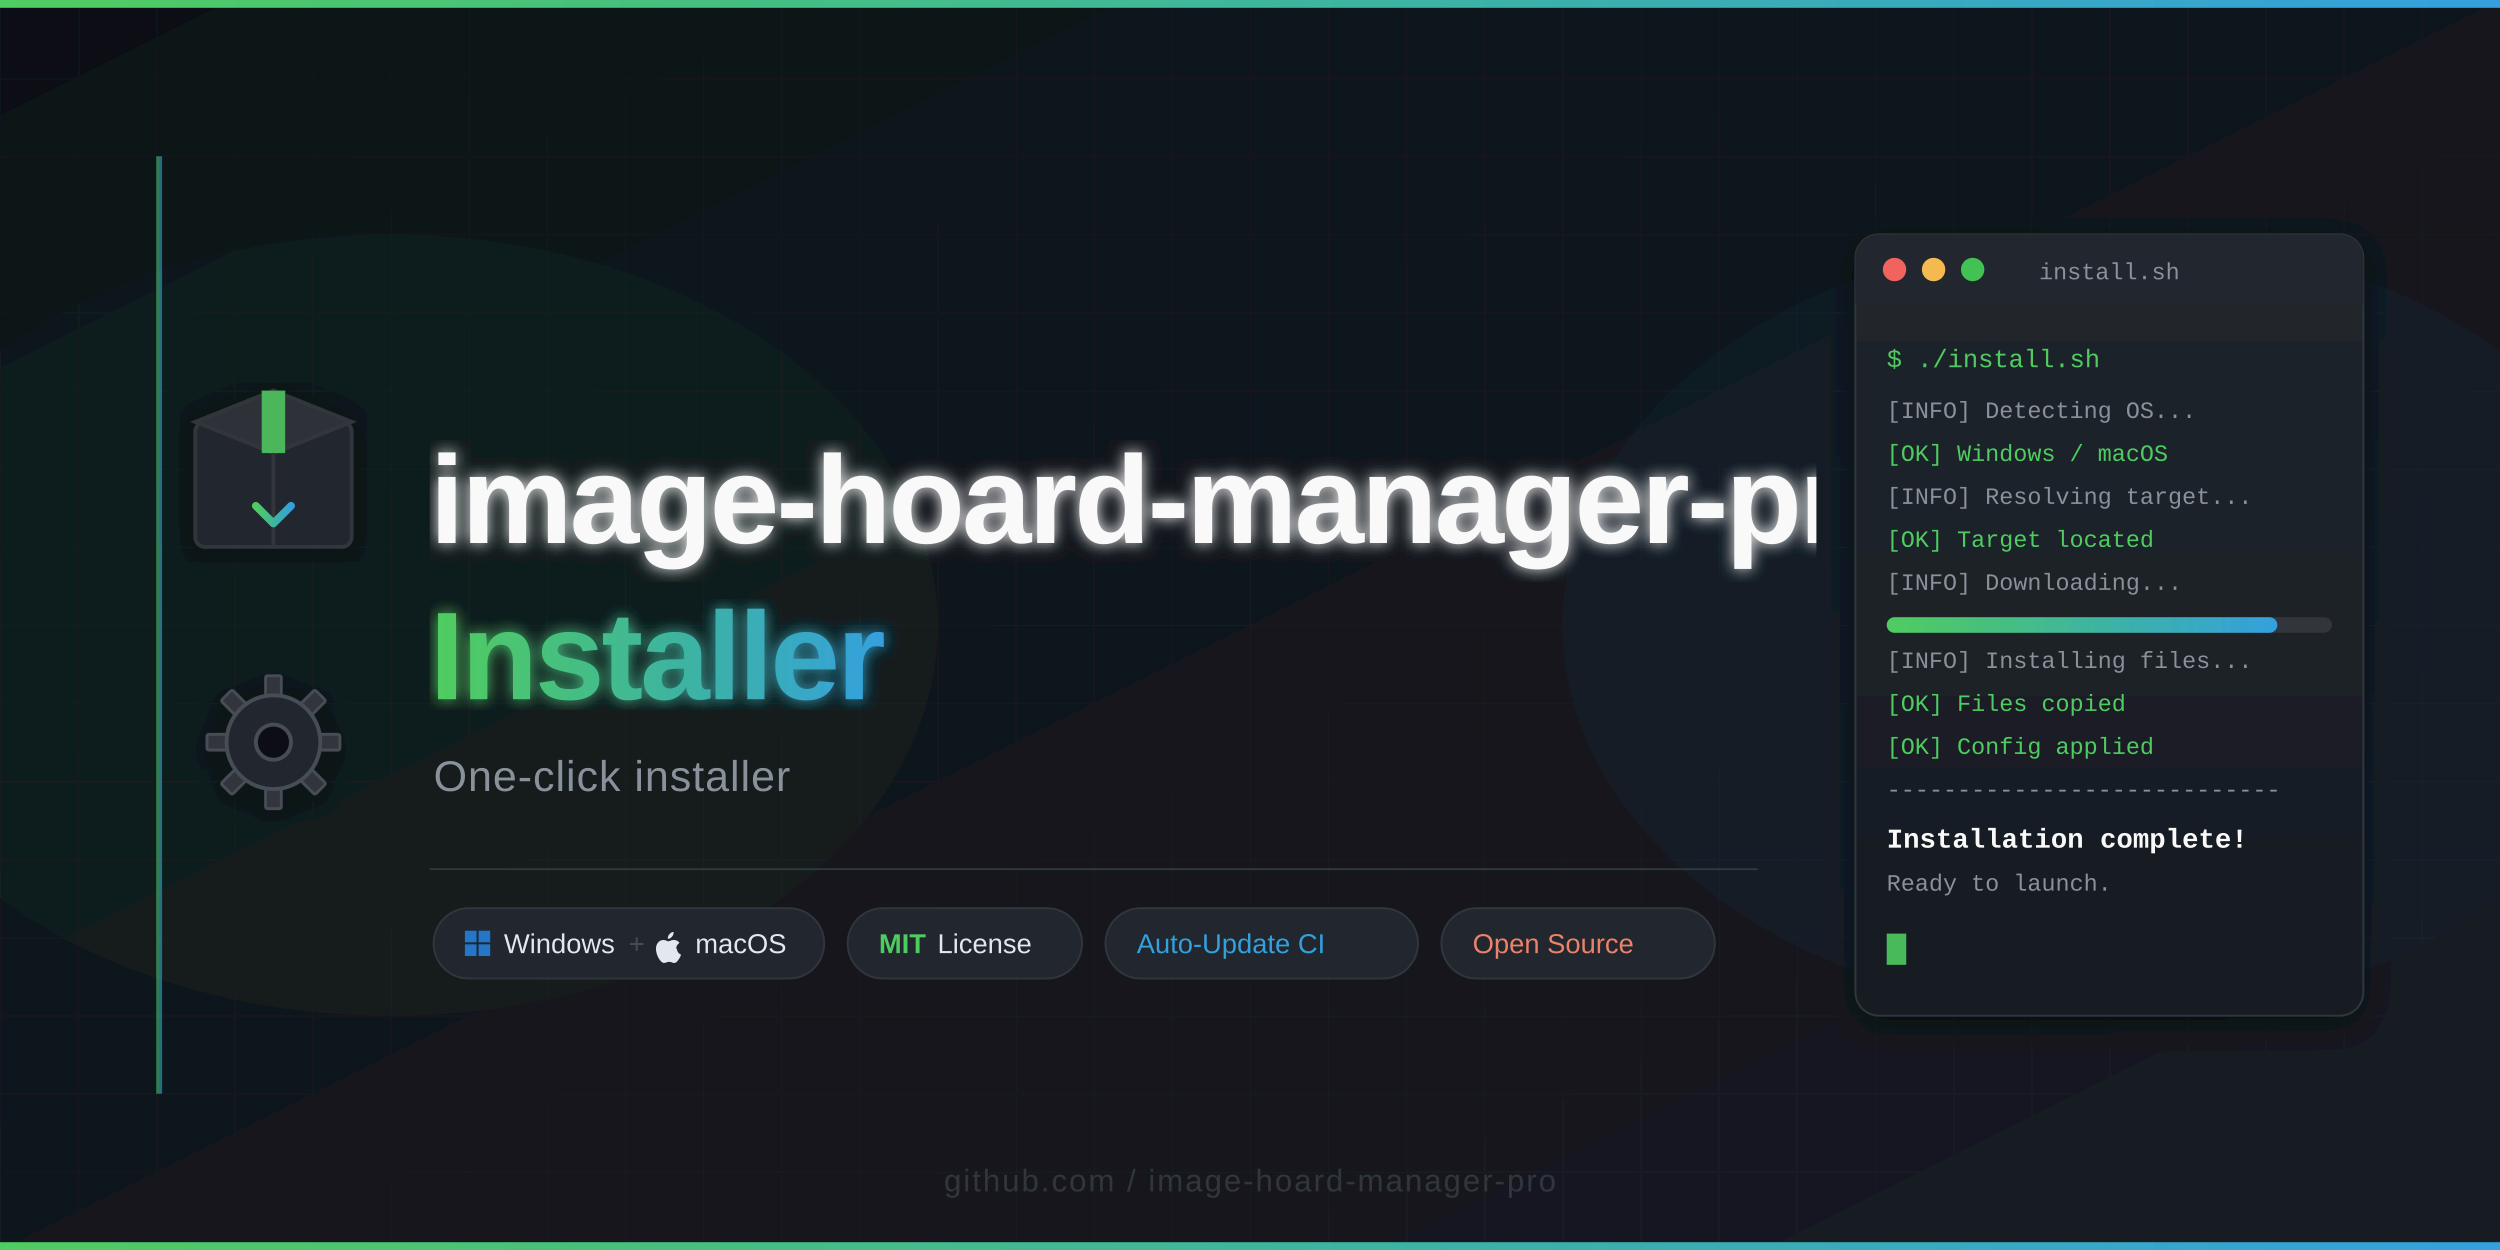
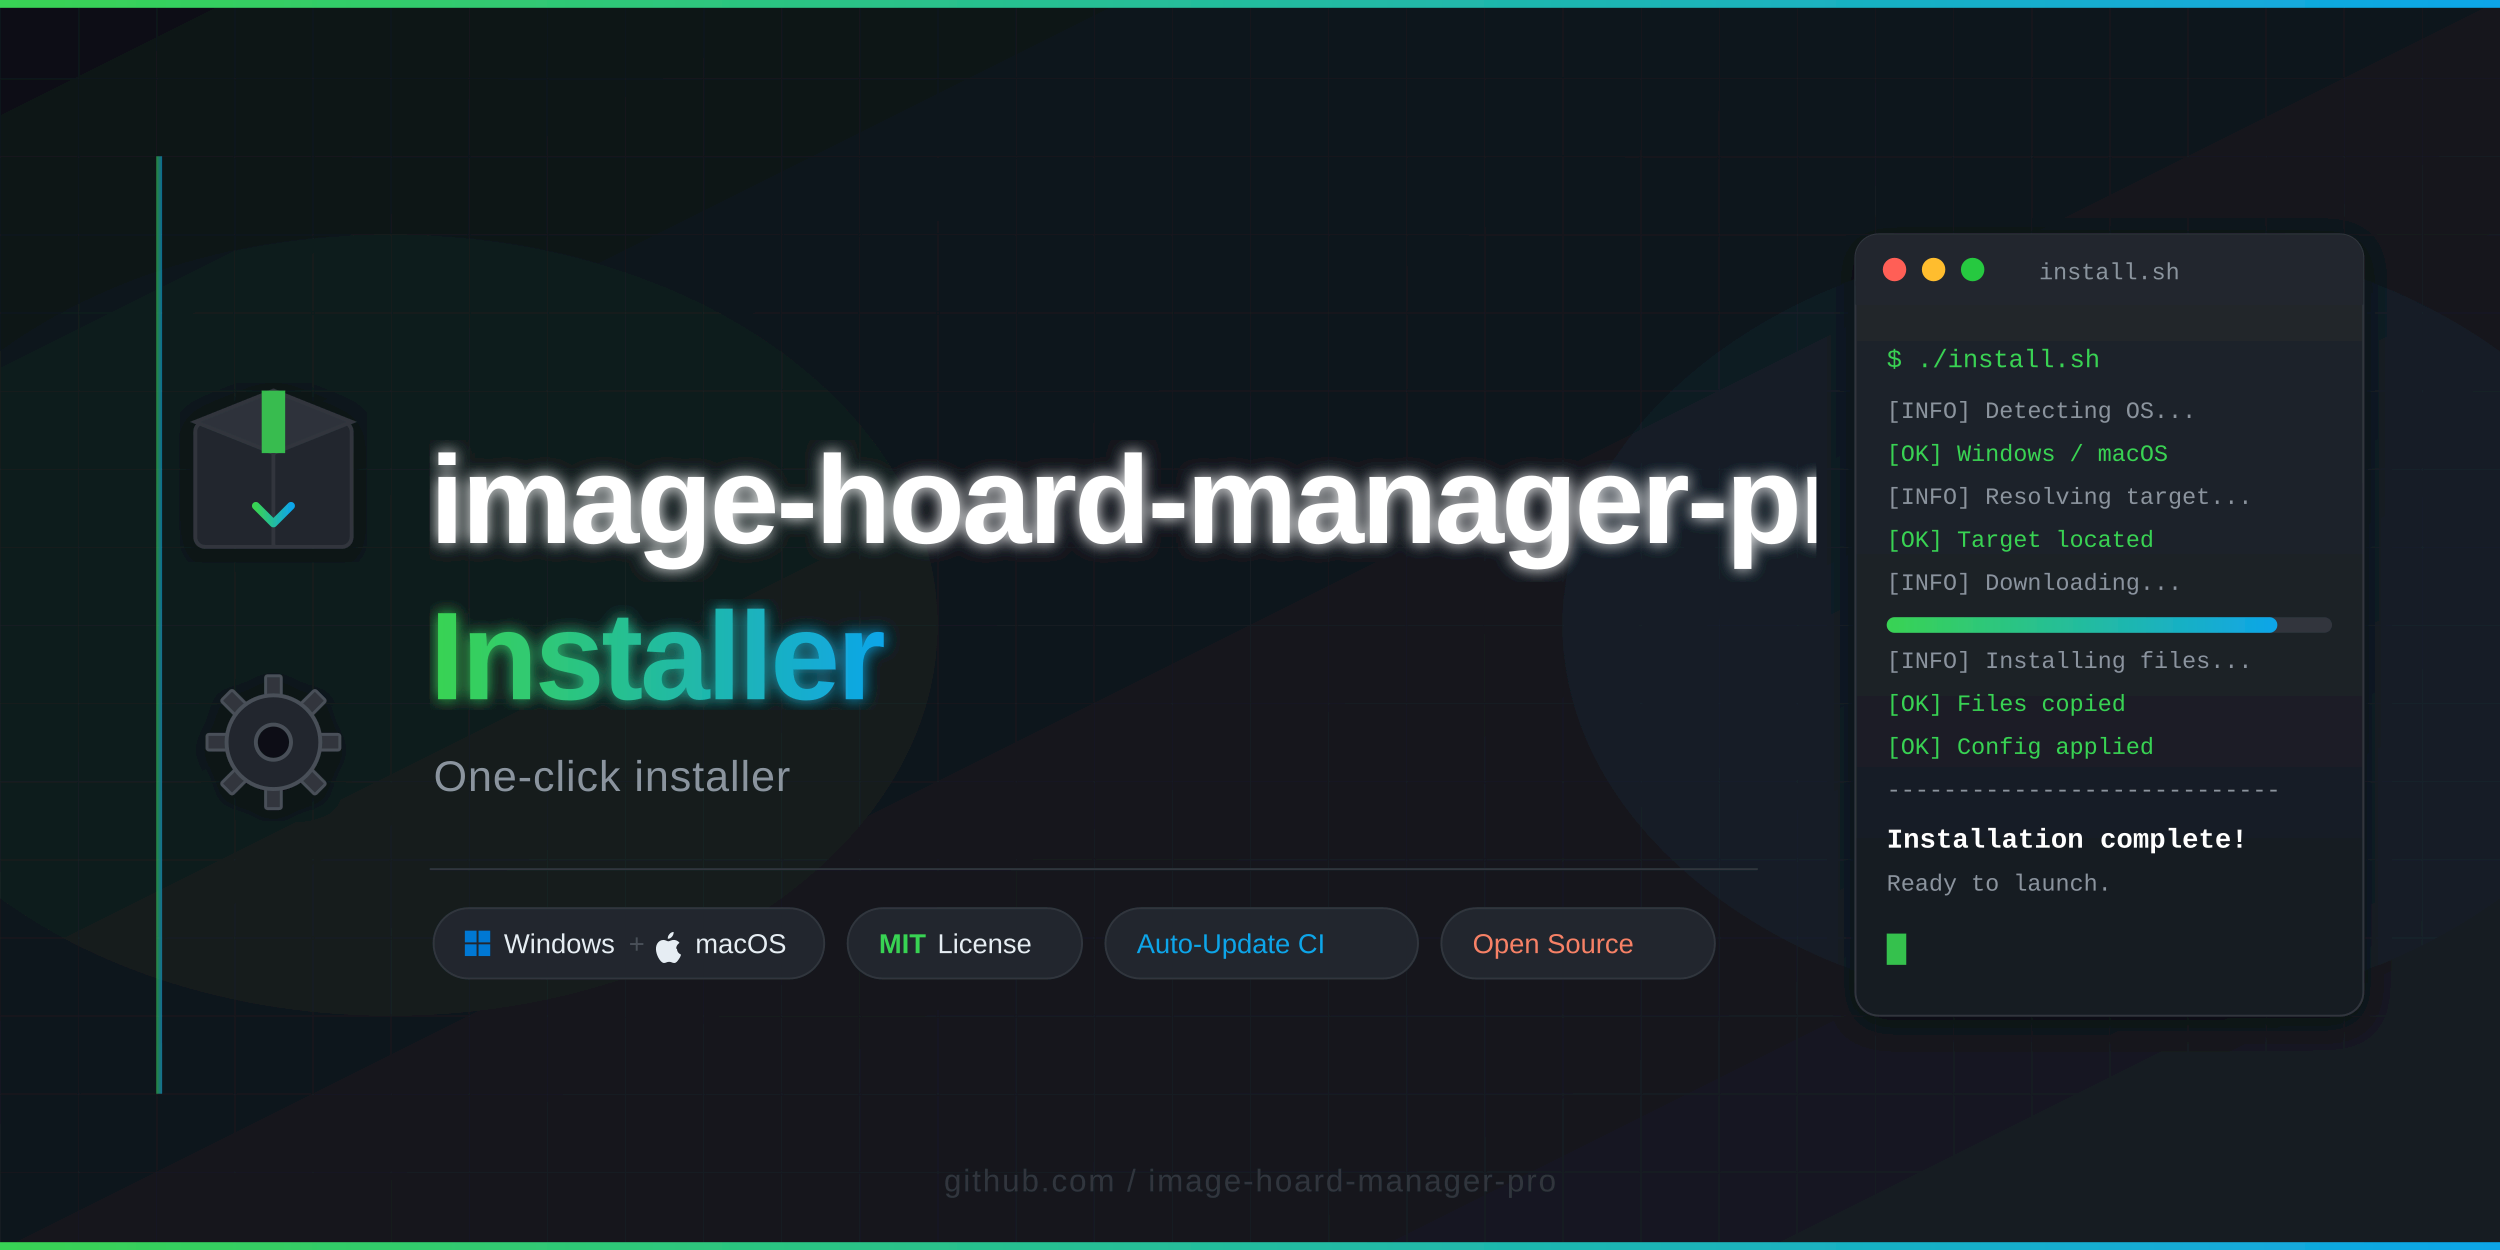
<svg xmlns="http://www.w3.org/2000/svg" viewBox="0 0 1280 640" width="1280" height="640">
  <defs>
    <linearGradient id="bgGrad" x1="0%" y1="0%" x2="100%" y2="100%">
      <stop offset="0%" style="stop-color:#0d1117;stop-opacity:1" />
      <stop offset="100%" style="stop-color:#161b22;stop-opacity:1" />
    </linearGradient>
    <linearGradient id="accentGrad" x1="0%" y1="0%" x2="100%" y2="0%">
      <stop offset="0%" style="stop-color:#39d353;stop-opacity:1" />
      <stop offset="100%" style="stop-color:#0ea5e9;stop-opacity:1" />
    </linearGradient>
    <linearGradient id="cardGrad" x1="0%" y1="0%" x2="0%" y2="100%">
      <stop offset="0%" style="stop-color:#21262d;stop-opacity:1" />
      <stop offset="100%" style="stop-color:#161b22;stop-opacity:1" />
    </linearGradient>
    <filter id="glow">
      <feGaussianBlur stdDeviation="4" result="coloredBlur" />
      <feMerge>
        <feMergeNode in="coloredBlur" />
        <feMergeNode in="SourceGraphic" />
      </feMerge>
    </filter>
    <filter id="shadow">
      <feDropShadow dx="0" dy="4" stdDeviation="8" flood-color="#000000" flood-opacity="0.5" />
    </filter>
    <filter id="tone" x="0%" y="0%" width="100%" height="100%">
-       <feColorMatrix type="saturate" values="0.90" />
-       <feColorMatrix type="matrix" values="   0.95 0 0 0 0   0 0.95 0 0 0   0 0 0.95 0 0   0 0 0 1 0" />
+       <feColorMatrix type="saturate" values="1.00" />
+       <feColorMatrix type="matrix" values="   1.00 0 0 0 0   0 1.00 0 0 0   0 0 1.00 0 0   0 0 0 1 0" />
    </filter>
    <clipPath id="titleClip">
      <rect x="220" y="200" width="710" height="100" />
    </clipPath>
    <clipPath id="installerClip">
      <rect x="220" y="295" width="710" height="100" />
    </clipPath>
    <clipPath id="subtitleClip">
      <rect x="220" y="380" width="710" height="55" />
    </clipPath>
  </defs>
  <g filter="url(#tone)">
    <rect width="1280" height="640" fill="url(#bgGrad)" />
    <pattern id="grid" width="40" height="40" patternUnits="userSpaceOnUse">
      <path d="M 40 0 L 0 0 0 40" fill="none" stroke="#21262d" stroke-width="0.5" />
    </pattern>
    <rect width="1280" height="640" fill="url(#grid)" opacity="0.4" />
    <ellipse cx="200" cy="320" rx="280" ry="200" fill="#39d353" opacity="0.04" />
    <ellipse cx="1080" cy="320" rx="280" ry="200" fill="#0ea5e9" opacity="0.04" />
    <rect x="0" y="0" width="1280" height="4" fill="url(#accentGrad)" />
    <rect x="0" y="636" width="1280" height="4" fill="url(#accentGrad)" />
    <rect x="80" y="80" width="3" height="480" fill="url(#accentGrad)" opacity="0.6" />
    <g transform="translate(100, 200)" filter="url(#shadow)">
      <rect x="0" y="16" width="80" height="64" fill="#21262d" stroke="#30363d" stroke-width="2" rx="5" />
      <polygon points="0,16 40,0 80,16 40,32" fill="#2d333b" stroke="#30363d" stroke-width="2" />
      <rect x="34" y="0" width="12" height="32" fill="#39d353" opacity="0.85" />
      <line x1="40" y1="32" x2="40" y2="80" stroke="#30363d" stroke-width="2" />
      <g transform="translate(40, 56)">
        <line x1="0" y1="-12" x2="0" y2="12" stroke="url(#accentGrad)" stroke-width="4" stroke-linecap="round" />
        <polyline points="-9,3 0,12 9,3" fill="none" stroke="url(#accentGrad)" stroke-width="4" stroke-linecap="round" stroke-linejoin="round" />
      </g>
    </g>
    <g transform="translate(140, 380)" filter="url(#shadow)">
      <g fill="#30363d" stroke="#484f58" stroke-width="1.5">
        <rect x="-4" y="-34" width="8" height="14" rx="1" />
        <rect x="-4" y="-34" width="8" height="14" rx="1" transform="rotate(45)" />
        <rect x="-4" y="-34" width="8" height="14" rx="1" transform="rotate(90)" />
        <rect x="-4" y="-34" width="8" height="14" rx="1" transform="rotate(135)" />
        <rect x="-4" y="-34" width="8" height="14" rx="1" transform="rotate(180)" />
        <rect x="-4" y="-34" width="8" height="14" rx="1" transform="rotate(225)" />
        <rect x="-4" y="-34" width="8" height="14" rx="1" transform="rotate(270)" />
        <rect x="-4" y="-34" width="8" height="14" rx="1" transform="rotate(315)" />
      </g>
      <circle cx="0" cy="0" r="24" fill="#21262d" stroke="#484f58" stroke-width="2" />
      <circle cx="0" cy="0" r="9" fill="#0d1117" stroke="#484f58" stroke-width="2" />
    </g>
    <g clip-path="url(#titleClip)">
      <text id="projectName" x="220" y="278" font-family="'Segoe UI', 'Helvetica Neue', Arial, sans-serif" font-size="64" font-weight="700" letter-spacing="-1.5" fill="#ffffff" filter="url(#glow)" textLength="710" lengthAdjust="spacingAndGlyphs">image-hoard-manager-pro</text>
    </g>
    <g clip-path="url(#installerClip)">
      <text x="220" y="358" font-family="'Segoe UI', 'Helvetica Neue', Arial, sans-serif" font-size="64" font-weight="700" letter-spacing="-1.5" fill="url(#accentGrad)" filter="url(#glow)">Installer</text>
    </g>
    <g clip-path="url(#subtitleClip)">
      <text x="222" y="405" font-family="'Segoe UI', 'Helvetica Neue', Arial, sans-serif" font-size="22" font-weight="400" fill="#8b949e" letter-spacing="0.5">One-click installer</text>
    </g>
    <line x1="220" y1="445" x2="900" y2="445" stroke="#30363d" stroke-width="1" />
    <g transform="translate(222, 465)">
      <rect x="0" y="0" width="200" height="36" fill="#21262d" rx="18" stroke="#30363d" stroke-width="1" />
      <g transform="translate(16, 11.5)">
        <rect x="0" y="0" width="6" height="6" fill="#0078d4" />
        <rect x="7" y="0" width="6" height="6" fill="#0078d4" />
        <rect x="0" y="7" width="6" height="6" fill="#0078d4" />
        <rect x="7" y="7" width="6" height="6" fill="#0078d4" />
      </g>
      <text x="36" y="23" font-family="'Segoe UI', Arial, sans-serif" font-size="14" fill="#e6edf3" font-weight="500">Windows</text>
      <text x="104" y="23" text-anchor="middle" font-family="'Segoe UI', Arial, sans-serif" font-size="14" fill="#484f58" font-weight="400">+</text>
      <g transform="translate(112.6, 9.55)" fill="#e6edf3">
        <path d="M11.6 11.2c0-2 1.6-2.9 1.7-3-0.9-1.3-2.3-1.5-2.8-1.5-1.2-0.1-2.3 0.7-2.9 0.7-0.6 0-1.5-0.7-2.5-0.7-1.3 0-2.5 0.7-3.2 1.9-1.4 2.4-0.3 5.9 1 7.9 0.7 1 1.5 2 2.5 2 1 0 1.4-0.6 2.6-0.6 1.2 0 1.5 0.6 2.6 0.6 1.1 0 1.7-1 2.4-2 0.8-1.1 1.1-2.2 1.1-2.3-0.1 0-2.1-0.8-2.1-3z" />
        <path d="M9.5 5c0.5-0.6 0.9-1.5 0.8-2.4-0.8 0-1.7 0.5-2.2 1.2-0.5 0.5-0.9 1.5-0.8 2.3 0.9 0.1 1.7-0.5 2.2-1.1z" />
      </g>
      <text x="134" y="23" font-family="'Segoe UI', Arial, sans-serif" font-size="14" fill="#e6edf3" font-weight="500">macOS</text>
    </g>
    <g transform="translate(434, 465)">
      <rect x="0" y="0" width="120" height="36" fill="#21262d" rx="18" stroke="#30363d" stroke-width="1" />
      <text x="16" y="23" font-family="'Segoe UI', Arial, sans-serif" font-size="14" fill="#39d353" font-weight="600">MIT</text>
      <text x="46" y="23" font-family="'Segoe UI', Arial, sans-serif" font-size="14" fill="#e6edf3" font-weight="400">License</text>
    </g>
    <g transform="translate(566, 465)">
      <rect x="0" y="0" width="160" height="36" fill="#21262d" rx="18" stroke="#30363d" stroke-width="1" />
      <text x="16" y="23" font-family="'Segoe UI', Arial, sans-serif" font-size="14" fill="#0ea5e9" font-weight="500">Auto-Update CI</text>
    </g>
    <g transform="translate(738, 465)">
      <rect x="0" y="0" width="140" height="36" fill="#21262d" rx="18" stroke="#30363d" stroke-width="1" />
      <text x="16" y="23" font-family="'Segoe UI', Arial, sans-serif" font-size="14" fill="#f78166" font-weight="500">Open Source</text>
    </g>
    <g transform="translate(950, 120)" filter="url(#shadow)">
      <rect x="0" y="0" width="260" height="400" fill="url(#cardGrad)" rx="12" stroke="#30363d" stroke-width="1" />
      <rect x="0" y="0" width="260" height="36" fill="#21262d" rx="12" />
      <rect x="0" y="24" width="260" height="12" fill="#21262d" />
      <circle cx="20" cy="18" r="6" fill="#ff5f56" />
      <circle cx="40" cy="18" r="6" fill="#ffbd2e" />
      <circle cx="60" cy="18" r="6" fill="#27c93f" />
      <text x="130" y="23" text-anchor="middle" font-family="'Courier New', monospace" font-size="12" fill="#8b949e">install.sh</text>
      <text x="16" y="68" font-family="'Courier New', monospace" font-size="13" fill="#39d353">$ ./install.sh</text>
      <text x="16" y="94" font-family="'Courier New', monospace" font-size="12" fill="#8b949e">[INFO] Detecting OS...</text>
      <text x="16" y="116" font-family="'Courier New', monospace" font-size="12" fill="#39d353">[OK]   Windows / macOS</text>
      <text x="16" y="138" font-family="'Courier New', monospace" font-size="12" fill="#8b949e">[INFO] Resolving target...</text>
      <text x="16" y="160" font-family="'Courier New', monospace" font-size="12" fill="#39d353">[OK]   Target located</text>
      <text x="16" y="182" font-family="'Courier New', monospace" font-size="12" fill="#8b949e">[INFO] Downloading...</text>
      <rect x="16" y="196" width="228" height="8" fill="#30363d" rx="4" />
      <rect x="16" y="196" width="200" height="8" fill="url(#accentGrad)" rx="4" />
      <text x="16" y="222" font-family="'Courier New', monospace" font-size="12" fill="#8b949e">[INFO] Installing files...</text>
      <text x="16" y="244" font-family="'Courier New', monospace" font-size="12" fill="#39d353">[OK]   Files copied</text>
      <text x="16" y="266" font-family="'Courier New', monospace" font-size="12" fill="#39d353">[OK]   Config applied</text>
      <text x="16" y="288" font-family="'Courier New', monospace" font-size="12" fill="#8b949e">----------------------------</text>
      <text x="16" y="314" font-family="'Courier New', monospace" font-size="14" fill="#ffffff" font-weight="bold">Installation complete!</text>
      <text x="16" y="336" font-family="'Courier New', monospace" font-size="12" fill="#8b949e">Ready to launch.</text>
      <rect x="16" y="358" width="10" height="16" fill="#39d353" opacity="0.9">
        <animate attributeName="opacity" values="0.9;0;0.9" dur="1.2s" repeatCount="indefinite" />
      </rect>
    </g>
    <text x="640" y="610" text-anchor="middle" font-family="'Segoe UI', Arial, sans-serif" font-size="16" fill="#30363d" letter-spacing="1">github.com / image-hoard-manager-pro</text>
  </g>
</svg>
